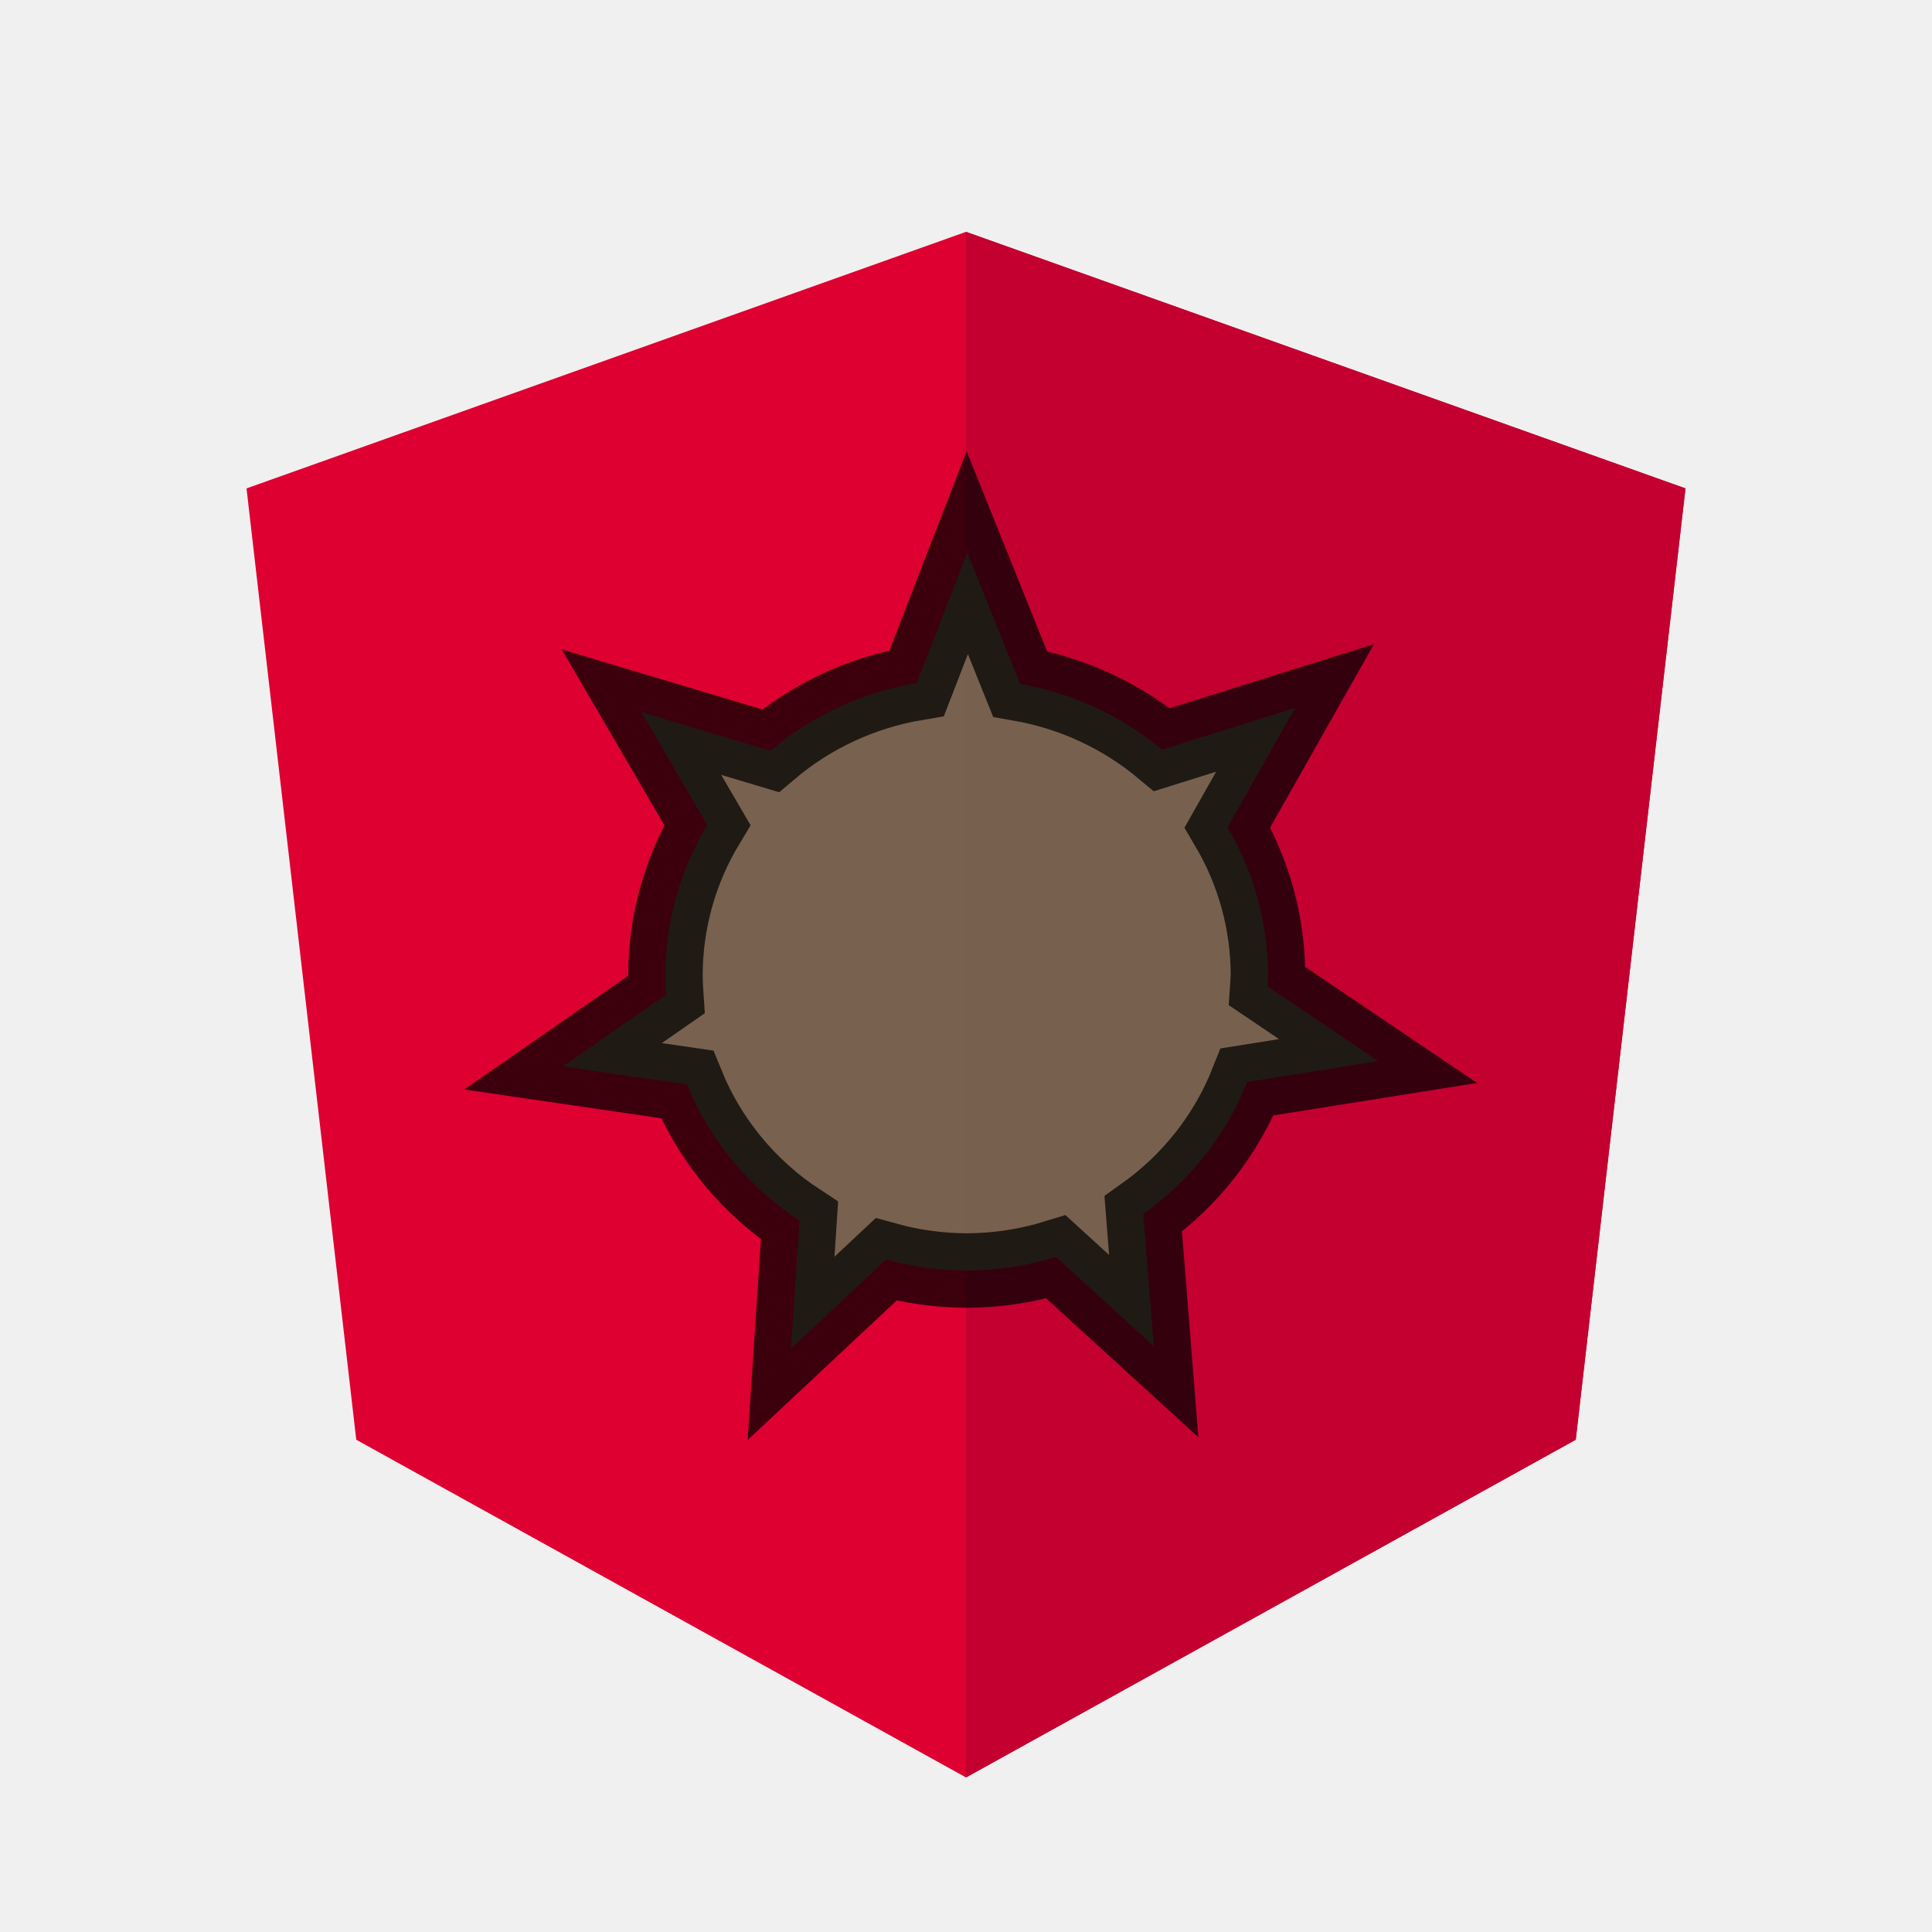
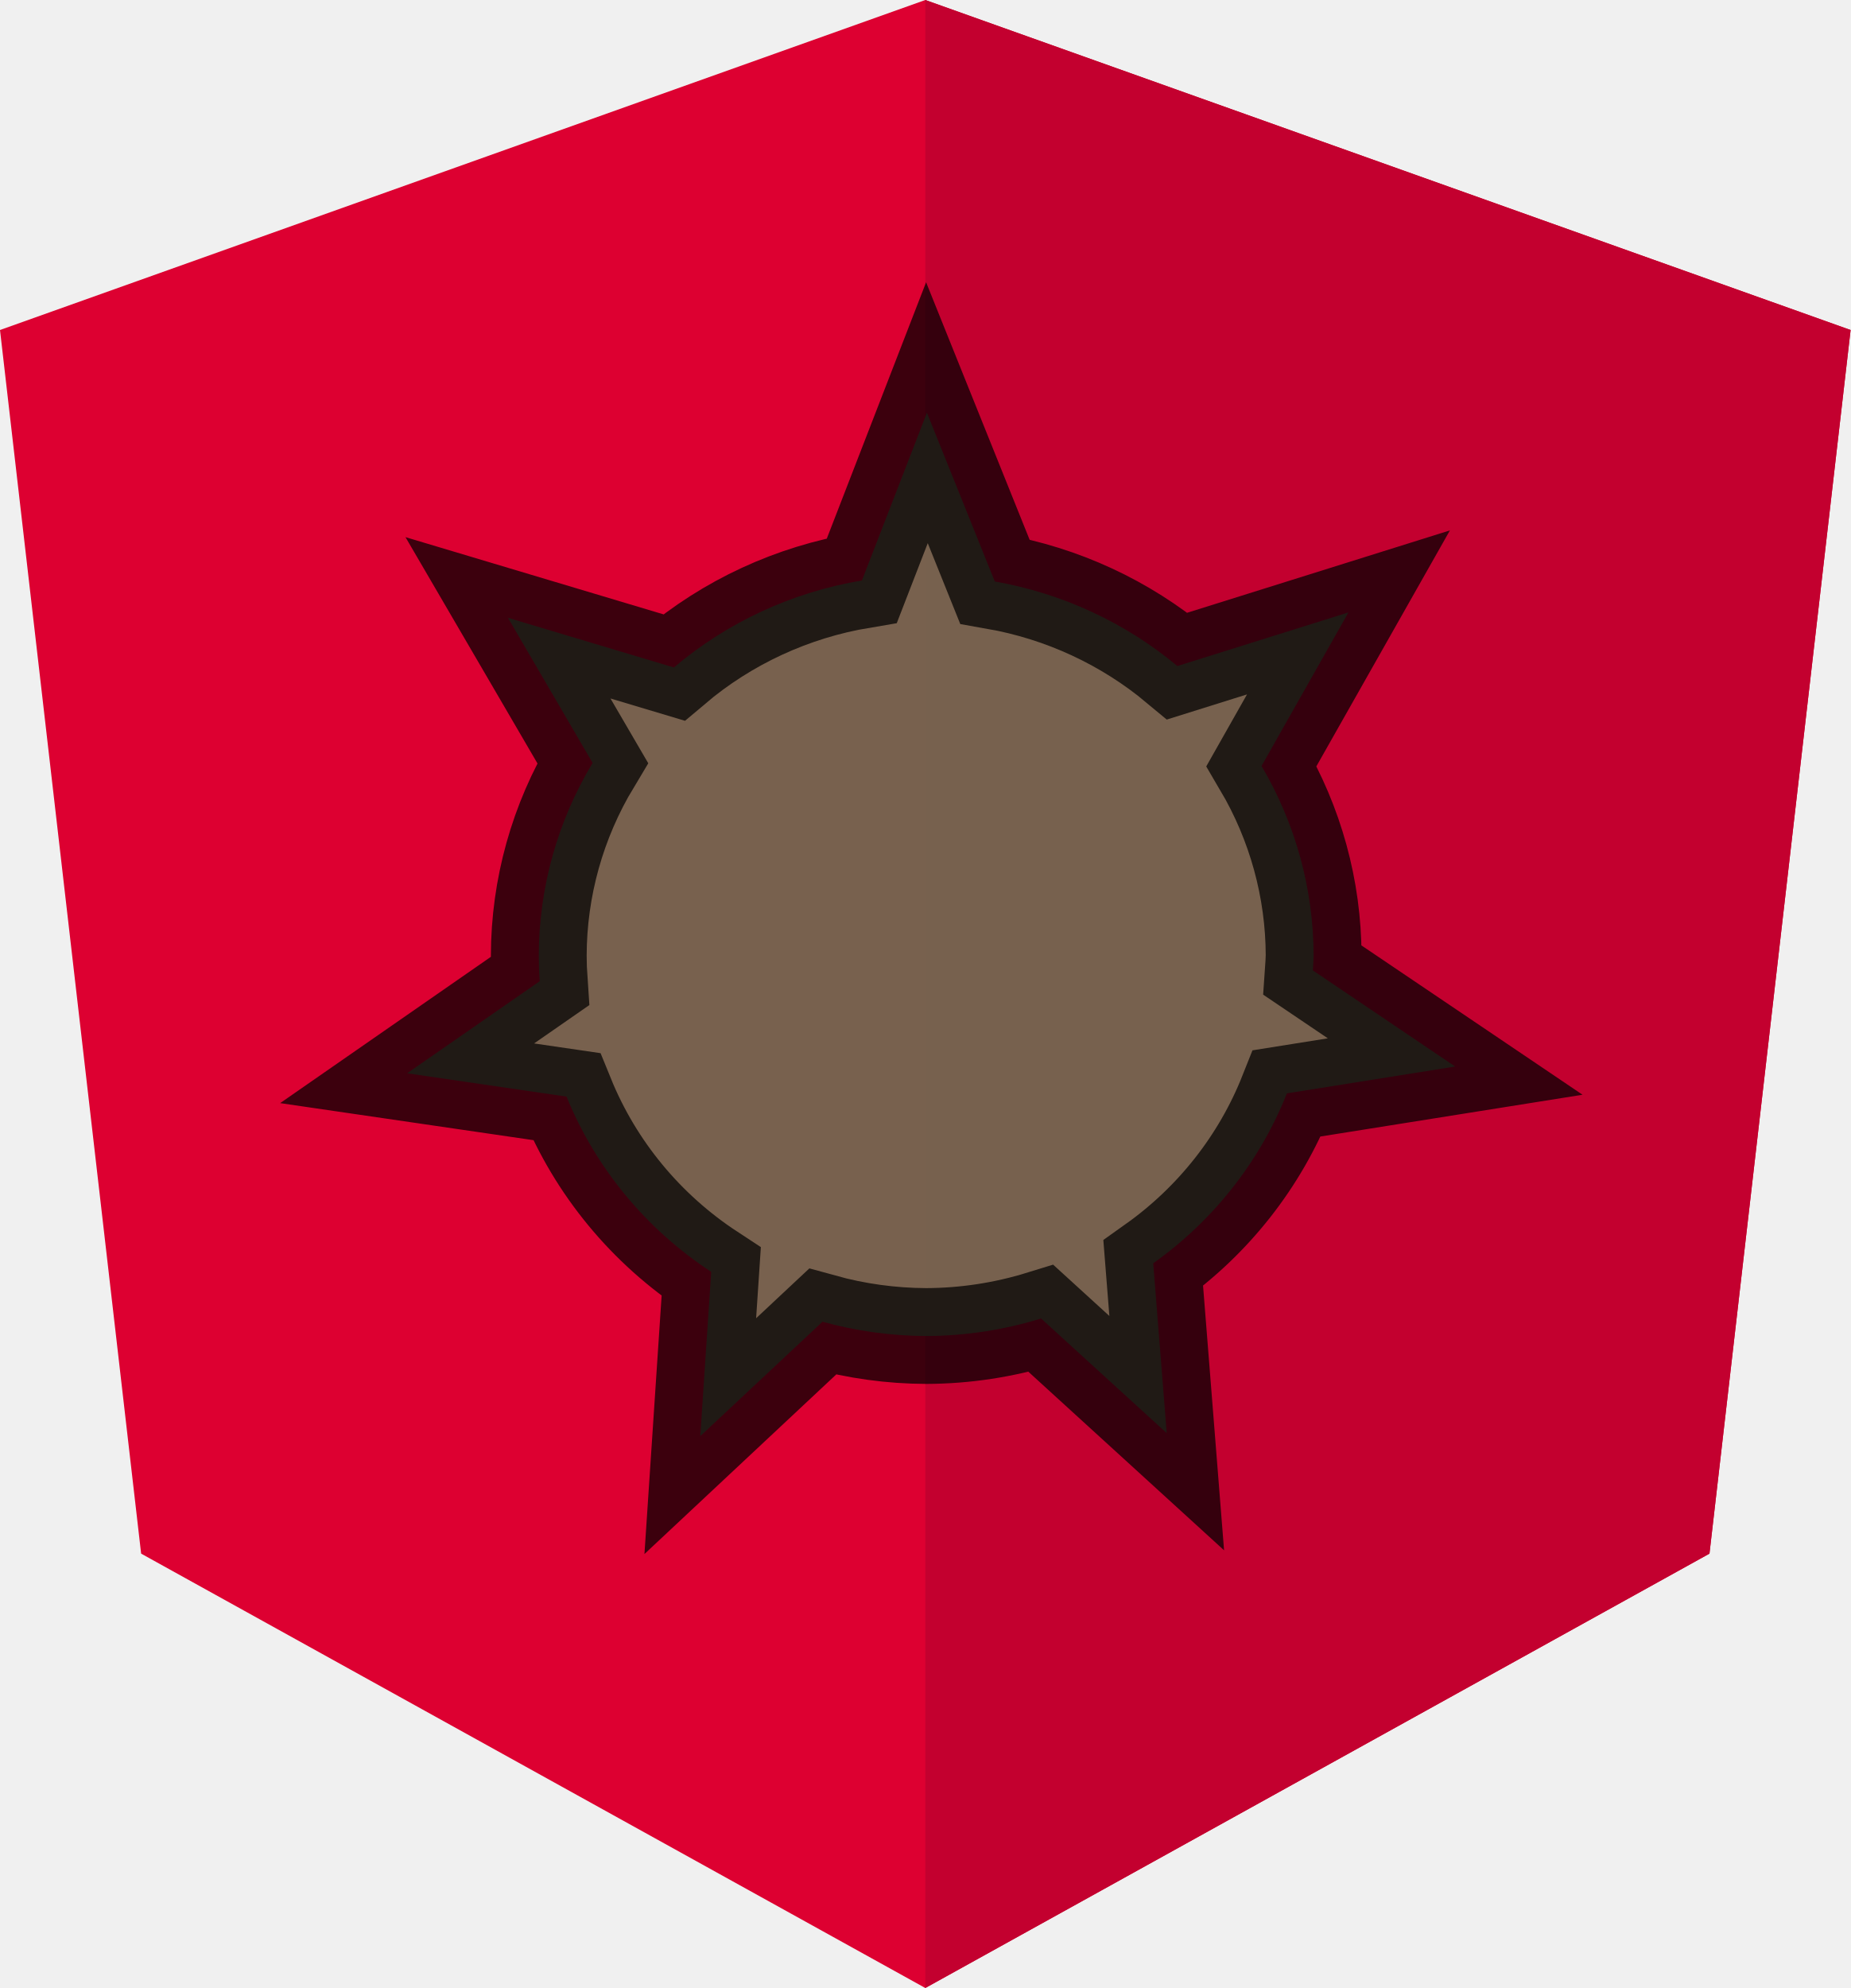
- <svg xmlns="http://www.w3.org/2000/svg" version="1.1" id="Layer_1" x="0px" y="0px" viewBox="0 0 250 250" style="enable-background:new 0 0 250 250;" xml:space="preserve">
+ <svg xmlns="http://www.w3.org/2000/svg" version="1.1" id="Layer_1" x="0px" y="0px" viewBox="0 0 186.2 200" xml:space="preserve" width="186.2" height="200">
  <defs id="defs902" />
  <style type="text/css" id="style889">
	.st0{fill:#DD0031;}
	.st1{fill:#C3002F;}
	.st2{fill:#FFFFFF;}
</style>
-   <g id="g897">
-     <polygon class="st0" points="125,30 125,30 125,30 31.9,63.2 46.1,186.3 125,230 125,230 125,230 203.9,186.3 218.1,63.2  " id="polygon891" />
-     <polygon class="st1" points="125,30 125,52.2 125,52.1 125,153.4 125,153.4 125,230 125,230 203.9,186.3 218.1,63.2 125,30  " id="polygon893" />
+   <g id="g897" transform="translate(-31.9,-30)">
+     <polygon class="st0" points="31.9,63.2 46.1,186.3 125,230 125,230 125,230 203.9,186.3 218.1,63.2 125,30 " id="polygon891" style="fill:#dd0031" />
+     <polygon class="st1" points="125,153.4 125,153.4 125,230 125,230 203.9,186.3 218.1,63.2 125,30 125,52.2 125,52.1 " id="polygon893" style="fill:#c3002f" />
    <path style="fill:#766450;fill-opacity:0.969;stroke:#000000;stroke-width:9.638;stroke-miterlimit:4;stroke-dasharray:none;stroke-opacity:0.73" d="m 125.163,71.52 -6.538,16.877 a 38.983,38.274 0 0 0 -18.921,8.752 L 83.011,92.154 91.526,106.752 a 38.983,38.274 0 0 0 -5.417,19.382 38.983,38.274 0 0 0 0.093,2.582 l -13.339,9.26 16.04,2.346 a 38.983,38.274 0 0 0 14.556,17.629 l -1.099,16.529 12.295,-11.51 a 38.983,38.274 0 0 0 10.436,1.438 38.983,38.274 0 0 0 11.558,-1.763 l 12.642,11.533 -1.358,-17.088 a 38.983,38.274 0 0 0 13.452,-17.095 l 16.93,-2.698 -14.319,-9.669 a 38.983,38.274 0 0 0 0.076,-1.494 38.983,38.274 0 0 0 -5.241,-19.075 l 8.746,-15.449 -17.216,5.396 a 38.983,38.274 0 0 0 -18.37,-8.507 z" id="path920" />
  </g>
</svg>
